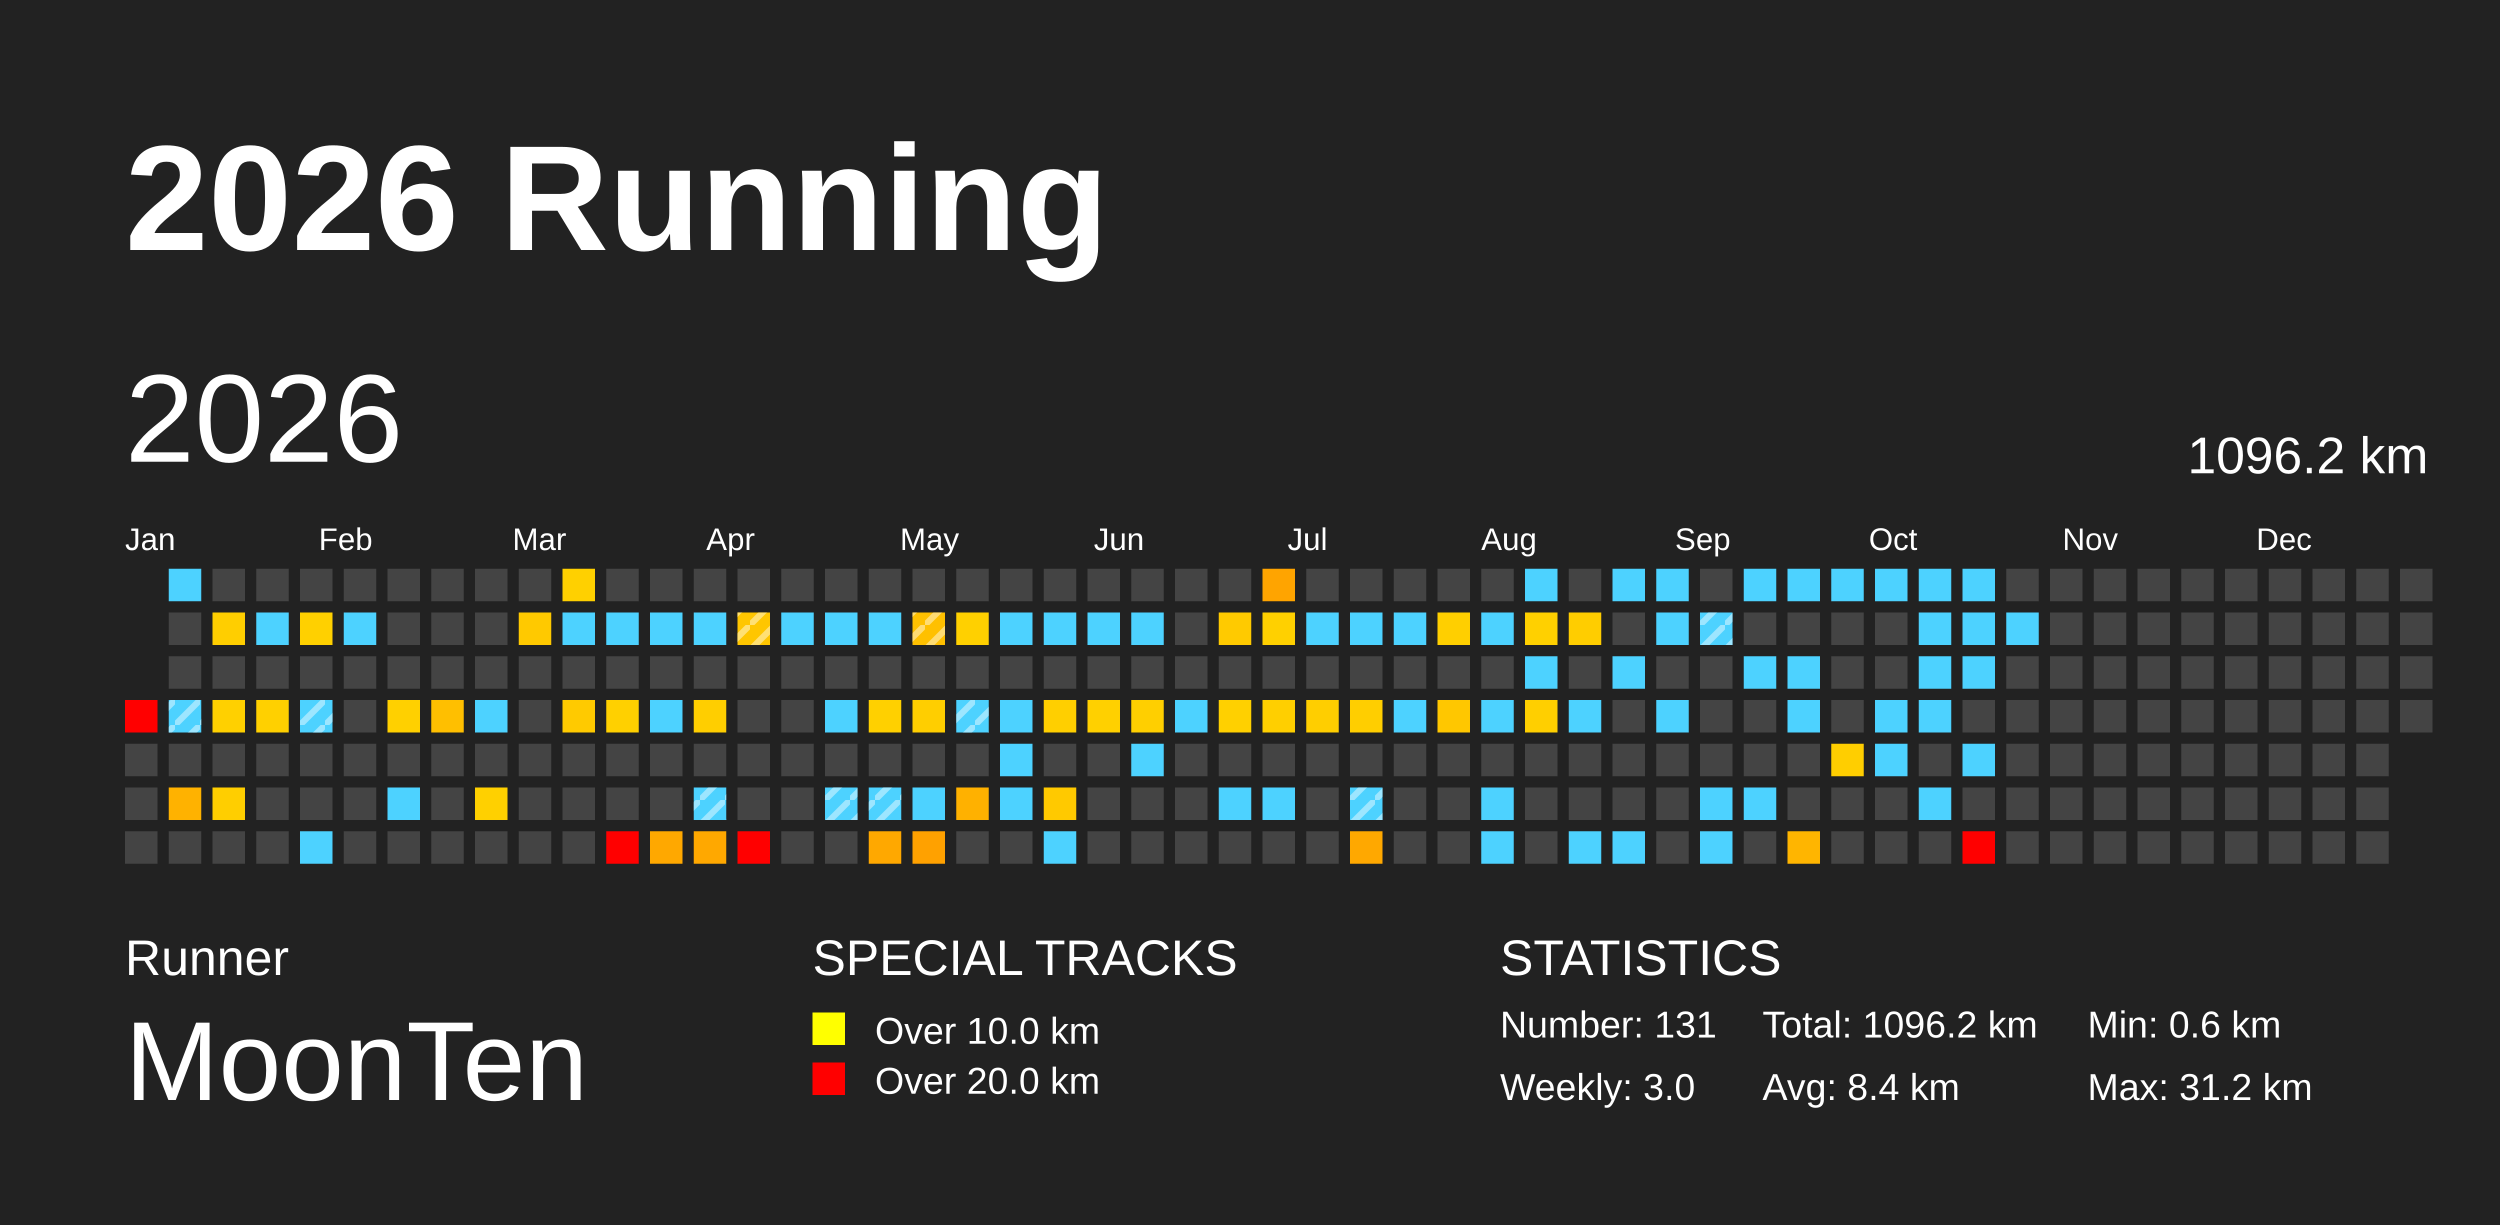
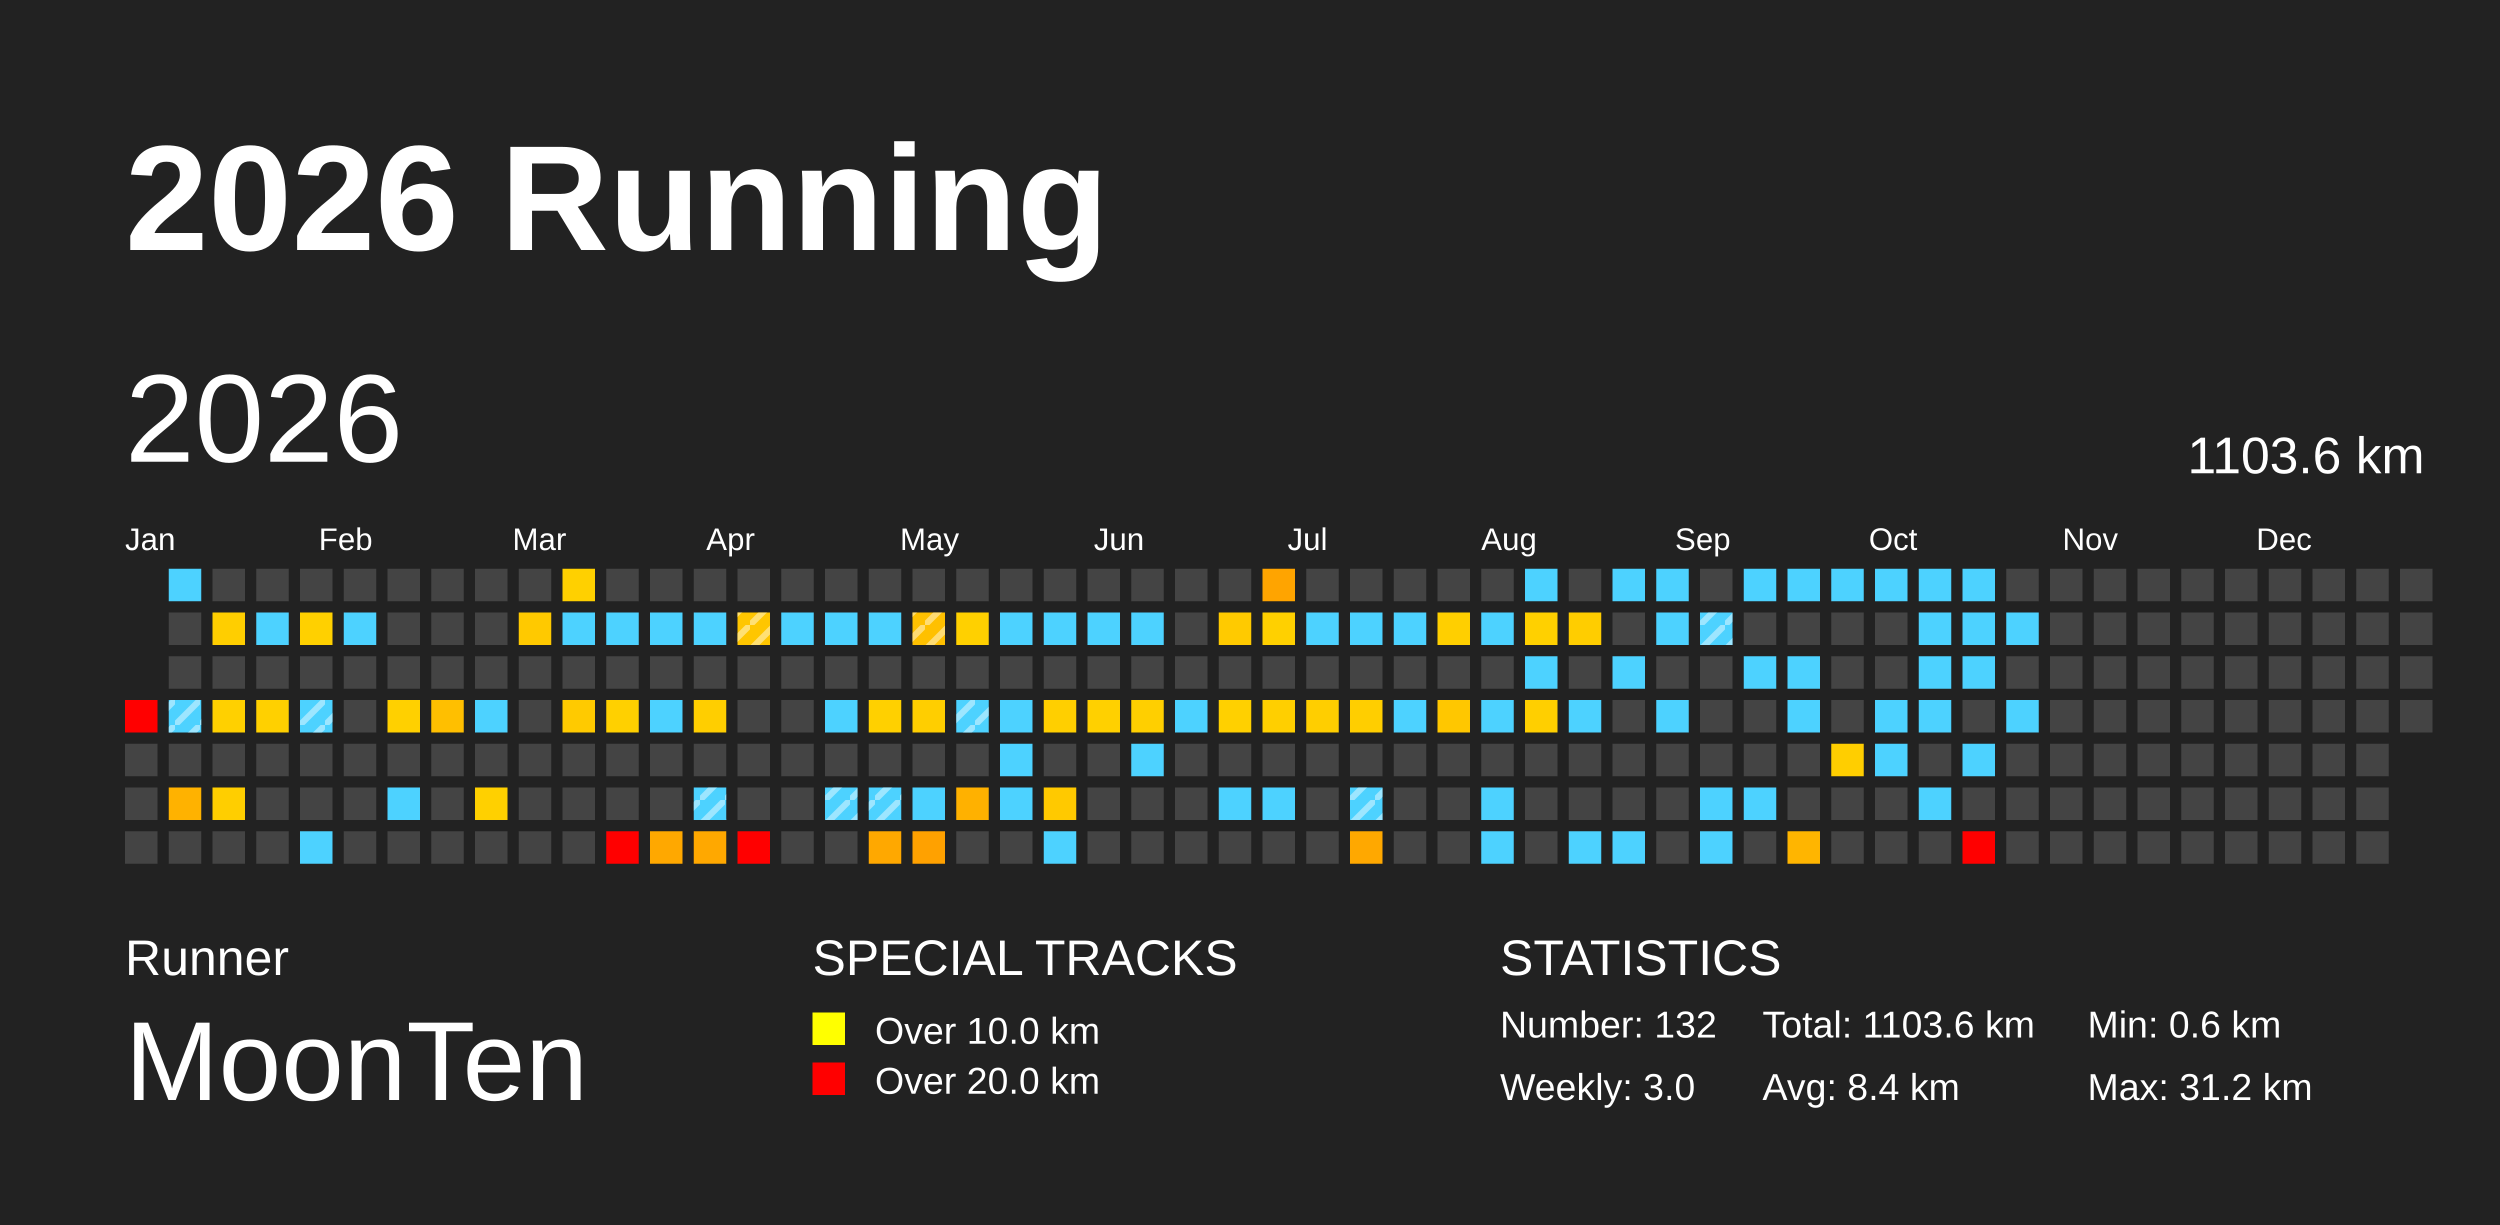
<svg xmlns="http://www.w3.org/2000/svg" baseProfile="full" height="98mm" version="1.1" viewBox="0,0,200,98" width="200mm">
  <defs>
    <pattern height="2" id="indoor-stripe" patternUnits="userSpaceOnUse" width="2">
      <line stroke="white" stroke-opacity="0.45" stroke-width="0.5" x1="0" x2="2" y1="2" y2="0" />
    </pattern>
  </defs>
  <rect fill="#222222" height="98" width="200" x="0" y="0" />
  <text fill="#FFFFFF" style="font-size:12px; font-family:Arial; font-weight:bold;" x="10" y="20">2026 Running</text>
  <text fill="#FFFFFF" style="font-size:4px; font-family:Arial" x="10" y="78">Runner</text>
  <text fill="#FFFFFF" style="font-size:9px; font-family:Arial" x="10" y="88">MoonTen</text>
  <text fill="#FFFFFF" style="font-size:4px; font-family:Arial" x="65" y="78">SPECIAL TRACKS</text>
  <rect fill="yellow" height="2.6" width="2.6" x="65" y="81" />
  <text fill="#FFFFFF" style="font-size:3px; font-family:Arial" x="70" y="83.5">Over 10.0 km</text>
  <rect fill="red" height="2.6" width="2.6" x="65" y="85" />
  <text fill="#FFFFFF" style="font-size:3px; font-family:Arial" x="70" y="87.5">Over 20.0 km</text>
  <text fill="#FFFFFF" style="font-size:4px; font-family:Arial" x="120" y="78">STATISTICS</text>
-   <text fill="#FFFFFF" style="font-size:3px; font-family:Arial" x="120" y="83">Number: 131</text>
+   <text fill="#FFFFFF" style="font-size:3px; font-family:Arial" x="120" y="83">Number: 132</text>
  <text fill="#FFFFFF" style="font-size:3px; font-family:Arial" x="120" y="88">Weekly: 3.0</text>
-   <text fill="#FFFFFF" style="font-size:3px; font-family:Arial" x="141" y="83">Total: 1096.2 km</text>
+   <text fill="#FFFFFF" style="font-size:3px; font-family:Arial" x="141" y="83">Total: 1103.6 km</text>
  <text fill="#FFFFFF" style="font-size:3px; font-family:Arial" x="141" y="88">Avg: 8.4 km</text>
  <text fill="#FFFFFF" style="font-size:3px; font-family:Arial" x="167" y="83">Min: 0.6 km</text>
  <text fill="#FFFFFF" style="font-size:3px; font-family:Arial" x="167" y="88">Max: 31.2 km</text>
  <text dominant-baseline="hanging" fill="#FFFFFF" style="font-size:10.0px; font-family:Arial;" x="10" y="30">2026</text>
-   <text dominant-baseline="hanging" fill="#FFFFFF" style="font-size:4.125px; font-family:Arial;" x="175" y="35">1096.2 km</text>
+   <text dominant-baseline="hanging" fill="#FFFFFF" style="font-size:4.125px; font-family:Arial;" x="175" y="35">1103.6 km</text>
  <text fill="#FFFFFF" style="font-size:2.5px; font-family:Arial" x="10.0" y="44">Jan</text>
  <text fill="#FFFFFF" style="font-size:2.5px; font-family:Arial" x="25.5" y="44">Feb</text>
  <text fill="#FFFFFF" style="font-size:2.5px; font-family:Arial" x="41.0" y="44">Mar</text>
  <text fill="#FFFFFF" style="font-size:2.5px; font-family:Arial" x="56.5" y="44">Apr</text>
  <text fill="#FFFFFF" style="font-size:2.5px; font-family:Arial" x="72.0" y="44">May</text>
  <text fill="#FFFFFF" style="font-size:2.5px; font-family:Arial" x="87.5" y="44">Jun</text>
  <text fill="#FFFFFF" style="font-size:2.5px; font-family:Arial" x="103.0" y="44">Jul</text>
  <text fill="#FFFFFF" style="font-size:2.5px; font-family:Arial" x="118.5" y="44">Aug</text>
  <text fill="#FFFFFF" style="font-size:2.5px; font-family:Arial" x="134.0" y="44">Sep</text>
  <text fill="#FFFFFF" style="font-size:2.5px; font-family:Arial" x="149.5" y="44">Oct</text>
  <text fill="#FFFFFF" style="font-size:2.5px; font-family:Arial" x="165.0" y="44">Nov</text>
  <text fill="#FFFFFF" style="font-size:2.5px; font-family:Arial" x="180.5" y="44">Dec</text>
  <rect fill="red" height="2.6" width="2.6" x="10.0" y="56.0" />
  <rect fill="#444444" height="2.6" width="2.6" x="10.0" y="59.5" />
  <rect fill="#444444" height="2.6" width="2.6" x="10.0" y="63.0" />
  <rect fill="#444444" height="2.6" width="2.6" x="10.0" y="66.5" />
  <rect fill="#4dd2ff" height="2.6" width="2.6" x="13.5" y="45.5" />
  <rect fill="#444444" height="2.6" width="2.6" x="13.5" y="49.0" />
  <rect fill="#444444" height="2.6" width="2.6" x="13.5" y="52.5" />
  <rect fill="#4dd2ff" height="2.6" width="2.6" x="13.5" y="56.0" />
  <rect fill="url(#indoor-stripe)" height="2.6" style="pointer-events: none;" width="2.6" x="13.5" y="56.0" />
  <rect fill="#444444" height="2.6" width="2.6" x="13.5" y="59.5" />
  <rect fill="#ffb200" height="2.6" width="2.6" x="13.5" y="63.0" />
  <rect fill="#444444" height="2.6" width="2.6" x="13.5" y="66.5" />
  <rect fill="#444444" height="2.6" width="2.6" x="17.0" y="45.5" />
  <rect fill="#ffce00" height="2.6" width="2.6" x="17.0" y="49.0" />
  <rect fill="#444444" height="2.6" width="2.6" x="17.0" y="52.5" />
  <rect fill="#ffd000" height="2.6" width="2.6" x="17.0" y="56.0" />
  <rect fill="#444444" height="2.6" width="2.6" x="17.0" y="59.5" />
  <rect fill="#ffce00" height="2.6" width="2.6" x="17.0" y="63.0" />
  <rect fill="#444444" height="2.6" width="2.6" x="17.0" y="66.5" />
  <rect fill="#444444" height="2.6" width="2.6" x="20.5" y="45.5" />
  <rect fill="#4dd2ff" height="2.6" width="2.6" x="20.5" y="49.0" />
  <rect fill="#444444" height="2.6" width="2.6" x="20.5" y="52.5" />
  <rect fill="#ffd000" height="2.6" width="2.6" x="20.5" y="56.0" />
  <rect fill="#444444" height="2.6" width="2.6" x="20.5" y="59.5" />
  <rect fill="#444444" height="2.6" width="2.6" x="20.5" y="63.0" />
  <rect fill="#444444" height="2.6" width="2.6" x="20.5" y="66.5" />
  <rect fill="#444444" height="2.6" width="2.6" x="24.0" y="45.5" />
  <rect fill="#ffd000" height="2.6" width="2.6" x="24.0" y="49.0" />
  <rect fill="#444444" height="2.6" width="2.6" x="24.0" y="52.5" />
  <rect fill="#4dd2ff" height="2.6" width="2.6" x="24.0" y="56.0" />
  <rect fill="url(#indoor-stripe)" height="2.6" style="pointer-events: none;" width="2.6" x="24.0" y="56.0" />
  <rect fill="#444444" height="2.6" width="2.6" x="24.0" y="59.5" />
  <rect fill="#444444" height="2.6" width="2.6" x="24.0" y="63.0" />
  <rect fill="#4dd2ff" height="2.6" width="2.6" x="24.0" y="66.5" />
  <rect fill="#444444" height="2.6" width="2.6" x="27.5" y="45.5" />
  <rect fill="#4dd2ff" height="2.6" width="2.6" x="27.5" y="49.0" />
  <rect fill="#444444" height="2.6" width="2.6" x="27.5" y="52.5" />
  <rect fill="#444444" height="2.6" width="2.6" x="27.5" y="56.0" />
  <rect fill="#444444" height="2.6" width="2.6" x="27.5" y="59.5" />
  <rect fill="#444444" height="2.6" width="2.6" x="27.5" y="63.0" />
  <rect fill="#444444" height="2.6" width="2.6" x="27.5" y="66.5" />
  <rect fill="#444444" height="2.6" width="2.6" x="31.0" y="45.5" />
  <rect fill="#444444" height="2.6" width="2.6" x="31.0" y="49.0" />
  <rect fill="#444444" height="2.6" width="2.6" x="31.0" y="52.5" />
  <rect fill="#ffd000" height="2.6" width="2.6" x="31.0" y="56.0" />
  <rect fill="#444444" height="2.6" width="2.6" x="31.0" y="59.5" />
  <rect fill="#4dd2ff" height="2.6" width="2.6" x="31.0" y="63.0" />
  <rect fill="#444444" height="2.6" width="2.6" x="31.0" y="66.5" />
  <rect fill="#444444" height="2.6" width="2.6" x="34.5" y="45.5" />
  <rect fill="#444444" height="2.6" width="2.6" x="34.5" y="49.0" />
  <rect fill="#444444" height="2.6" width="2.6" x="34.5" y="52.5" />
  <rect fill="#ffbf00" height="2.6" width="2.6" x="34.5" y="56.0" />
  <rect fill="#444444" height="2.6" width="2.6" x="34.5" y="59.5" />
  <rect fill="#444444" height="2.6" width="2.6" x="34.5" y="63.0" />
  <rect fill="#444444" height="2.6" width="2.6" x="34.5" y="66.5" />
  <rect fill="#444444" height="2.6" width="2.6" x="38.0" y="45.5" />
  <rect fill="#444444" height="2.6" width="2.6" x="38.0" y="49.0" />
  <rect fill="#444444" height="2.6" width="2.6" x="38.0" y="52.5" />
  <rect fill="#4dd2ff" height="2.6" width="2.6" x="38.0" y="56.0" />
  <rect fill="#444444" height="2.6" width="2.6" x="38.0" y="59.5" />
  <rect fill="#ffd000" height="2.6" width="2.6" x="38.0" y="63.0" />
  <rect fill="#444444" height="2.6" width="2.6" x="38.0" y="66.5" />
  <rect fill="#444444" height="2.6" width="2.6" x="41.5" y="45.5" />
  <rect fill="#ffc900" height="2.6" width="2.6" x="41.5" y="49.0" />
  <rect fill="#444444" height="2.6" width="2.6" x="41.5" y="52.5" />
  <rect fill="#444444" height="2.6" width="2.6" x="41.5" y="56.0" />
  <rect fill="#444444" height="2.6" width="2.6" x="41.5" y="59.5" />
  <rect fill="#444444" height="2.6" width="2.6" x="41.5" y="63.0" />
  <rect fill="#444444" height="2.6" width="2.6" x="41.5" y="66.5" />
  <rect fill="#ffd000" height="2.6" width="2.6" x="45.0" y="45.5" />
  <rect fill="#4dd2ff" height="2.6" width="2.6" x="45.0" y="49.0" />
  <rect fill="#444444" height="2.6" width="2.6" x="45.0" y="52.5" />
  <rect fill="#ffca00" height="2.6" width="2.6" x="45.0" y="56.0" />
  <rect fill="#444444" height="2.6" width="2.6" x="45.0" y="59.5" />
  <rect fill="#444444" height="2.6" width="2.6" x="45.0" y="63.0" />
  <rect fill="#444444" height="2.6" width="2.6" x="45.0" y="66.5" />
  <rect fill="#444444" height="2.6" width="2.6" x="48.5" y="45.5" />
  <rect fill="#4dd2ff" height="2.6" width="2.6" x="48.5" y="49.0" />
  <rect fill="#444444" height="2.6" width="2.6" x="48.5" y="52.5" />
  <rect fill="#ffd000" height="2.6" width="2.6" x="48.5" y="56.0" />
  <rect fill="#444444" height="2.6" width="2.6" x="48.5" y="59.5" />
  <rect fill="#444444" height="2.6" width="2.6" x="48.5" y="63.0" />
  <rect fill="red" height="2.6" width="2.6" x="48.5" y="66.5" />
  <rect fill="#444444" height="2.6" width="2.6" x="52.0" y="45.5" />
  <rect fill="#4dd2ff" height="2.6" width="2.6" x="52.0" y="49.0" />
  <rect fill="#444444" height="2.6" width="2.6" x="52.0" y="52.5" />
  <rect fill="#4dd2ff" height="2.6" width="2.6" x="52.0" y="56.0" />
  <rect fill="#444444" height="2.6" width="2.6" x="52.0" y="59.5" />
  <rect fill="#444444" height="2.6" width="2.6" x="52.0" y="63.0" />
  <rect fill="#ffa800" height="2.6" width="2.6" x="52.0" y="66.5" />
  <rect fill="#444444" height="2.6" width="2.6" x="55.5" y="45.5" />
  <rect fill="#4dd2ff" height="2.6" width="2.6" x="55.5" y="49.0" />
  <rect fill="#444444" height="2.6" width="2.6" x="55.5" y="52.5" />
  <rect fill="#ffce00" height="2.6" width="2.6" x="55.5" y="56.0" />
  <rect fill="#444444" height="2.6" width="2.6" x="55.5" y="59.5" />
  <rect fill="#4dd2ff" height="2.6" width="2.6" x="55.5" y="63.0" />
  <rect fill="url(#indoor-stripe)" height="2.6" style="pointer-events: none;" width="2.6" x="55.5" y="63.0" />
  <rect fill="#ffa800" height="2.6" width="2.6" x="55.5" y="66.5" />
  <rect fill="#444444" height="2.6" width="2.6" x="59.0" y="45.5" />
  <rect fill="#ffc600" height="2.6" width="2.6" x="59.0" y="49.0" />
  <rect fill="url(#indoor-stripe)" height="2.6" style="pointer-events: none;" width="2.6" x="59.0" y="49.0" />
  <rect fill="#444444" height="2.6" width="2.6" x="59.0" y="52.5" />
  <rect fill="#444444" height="2.6" width="2.6" x="59.0" y="56.0" />
  <rect fill="#444444" height="2.6" width="2.6" x="59.0" y="59.5" />
  <rect fill="#444444" height="2.6" width="2.6" x="59.0" y="63.0" />
  <rect fill="red" height="2.6" width="2.6" x="59.0" y="66.5" />
  <rect fill="#444444" height="2.6" width="2.6" x="62.5" y="45.5" />
  <rect fill="#4dd2ff" height="2.6" width="2.6" x="62.5" y="49.0" />
  <rect fill="#444444" height="2.6" width="2.6" x="62.5" y="52.5" />
  <rect fill="#444444" height="2.6" width="2.6" x="62.5" y="56.0" />
  <rect fill="#444444" height="2.6" width="2.6" x="62.5" y="59.5" />
  <rect fill="#444444" height="2.6" width="2.6" x="62.5" y="63.0" />
  <rect fill="#444444" height="2.6" width="2.6" x="62.5" y="66.5" />
  <rect fill="#444444" height="2.6" width="2.6" x="66.0" y="45.5" />
  <rect fill="#4dd2ff" height="2.6" width="2.6" x="66.0" y="49.0" />
  <rect fill="#444444" height="2.6" width="2.6" x="66.0" y="52.5" />
  <rect fill="#4dd2ff" height="2.6" width="2.6" x="66.0" y="56.0" />
  <rect fill="#444444" height="2.6" width="2.6" x="66.0" y="59.5" />
  <rect fill="#4dd2ff" height="2.6" width="2.6" x="66.0" y="63.0" />
  <rect fill="url(#indoor-stripe)" height="2.6" style="pointer-events: none;" width="2.6" x="66.0" y="63.0" />
  <rect fill="#444444" height="2.6" width="2.6" x="66.0" y="66.5" />
  <rect fill="#444444" height="2.6" width="2.6" x="69.5" y="45.5" />
  <rect fill="#4dd2ff" height="2.6" width="2.6" x="69.5" y="49.0" />
  <rect fill="#444444" height="2.6" width="2.6" x="69.5" y="52.5" />
  <rect fill="#ffd000" height="2.6" width="2.6" x="69.5" y="56.0" />
  <rect fill="#444444" height="2.6" width="2.6" x="69.5" y="59.5" />
  <rect fill="#4dd2ff" height="2.6" width="2.6" x="69.5" y="63.0" />
  <rect fill="url(#indoor-stripe)" height="2.6" style="pointer-events: none;" width="2.6" x="69.5" y="63.0" />
  <rect fill="#ffa800" height="2.6" width="2.6" x="69.5" y="66.5" />
  <rect fill="#444444" height="2.6" width="2.6" x="73.0" y="45.5" />
  <rect fill="#ffc000" height="2.6" width="2.6" x="73.0" y="49.0" />
  <rect fill="url(#indoor-stripe)" height="2.6" style="pointer-events: none;" width="2.6" x="73.0" y="49.0" />
  <rect fill="#444444" height="2.6" width="2.6" x="73.0" y="52.5" />
  <rect fill="#ffce00" height="2.6" width="2.6" x="73.0" y="56.0" />
  <rect fill="#444444" height="2.6" width="2.6" x="73.0" y="59.5" />
  <rect fill="#4dd2ff" height="2.6" width="2.6" x="73.0" y="63.0" />
  <rect fill="#ffa100" height="2.6" width="2.6" x="73.0" y="66.5" />
  <rect fill="#444444" height="2.6" width="2.6" x="76.5" y="45.5" />
  <rect fill="#ffd000" height="2.6" width="2.6" x="76.5" y="49.0" />
  <rect fill="#444444" height="2.6" width="2.6" x="76.5" y="52.5" />
  <rect fill="#4dd2ff" height="2.6" width="2.6" x="76.5" y="56.0" />
  <rect fill="url(#indoor-stripe)" height="2.6" style="pointer-events: none;" width="2.6" x="76.5" y="56.0" />
  <rect fill="#444444" height="2.6" width="2.6" x="76.5" y="59.5" />
  <rect fill="#ffb100" height="2.6" width="2.6" x="76.5" y="63.0" />
  <rect fill="#444444" height="2.6" width="2.6" x="76.5" y="66.5" />
  <rect fill="#444444" height="2.6" width="2.6" x="80.0" y="45.5" />
  <rect fill="#4dd2ff" height="2.6" width="2.6" x="80.0" y="49.0" />
  <rect fill="#444444" height="2.6" width="2.6" x="80.0" y="52.5" />
  <rect fill="#4dd2ff" height="2.6" width="2.6" x="80.0" y="56.0" />
  <rect fill="#4dd2ff" height="2.6" width="2.6" x="80.0" y="59.5" />
  <rect fill="#4dd2ff" height="2.6" width="2.6" x="80.0" y="63.0" />
  <rect fill="#444444" height="2.6" width="2.6" x="80.0" y="66.5" />
  <rect fill="#444444" height="2.6" width="2.6" x="83.5" y="45.5" />
  <rect fill="#4dd2ff" height="2.6" width="2.6" x="83.5" y="49.0" />
  <rect fill="#444444" height="2.6" width="2.6" x="83.5" y="52.5" />
  <rect fill="#ffcf00" height="2.6" width="2.6" x="83.5" y="56.0" />
  <rect fill="#444444" height="2.6" width="2.6" x="83.5" y="59.5" />
  <rect fill="#ffc900" height="2.6" width="2.6" x="83.5" y="63.0" />
  <rect fill="#4dd2ff" height="2.6" width="2.6" x="83.5" y="66.5" />
  <rect fill="#444444" height="2.6" width="2.6" x="87.0" y="45.5" />
  <rect fill="#4dd2ff" height="2.6" width="2.6" x="87.0" y="49.0" />
  <rect fill="#444444" height="2.6" width="2.6" x="87.0" y="52.5" />
  <rect fill="#ffd000" height="2.6" width="2.6" x="87.0" y="56.0" />
  <rect fill="#444444" height="2.6" width="2.6" x="87.0" y="59.5" />
  <rect fill="#444444" height="2.6" width="2.6" x="87.0" y="63.0" />
  <rect fill="#444444" height="2.6" width="2.6" x="87.0" y="66.5" />
  <rect fill="#444444" height="2.6" width="2.6" x="90.5" y="45.5" />
  <rect fill="#4dd2ff" height="2.6" width="2.6" x="90.5" y="49.0" />
  <rect fill="#444444" height="2.6" width="2.6" x="90.5" y="52.5" />
  <rect fill="#ffcf00" height="2.6" width="2.6" x="90.5" y="56.0" />
  <rect fill="#4dd2ff" height="2.6" width="2.6" x="90.5" y="59.5" />
  <rect fill="#444444" height="2.6" width="2.6" x="90.5" y="63.0" />
  <rect fill="#444444" height="2.6" width="2.6" x="90.5" y="66.5" />
  <rect fill="#444444" height="2.6" width="2.6" x="94.0" y="45.5" />
  <rect fill="#444444" height="2.6" width="2.6" x="94.0" y="49.0" />
  <rect fill="#444444" height="2.6" width="2.6" x="94.0" y="52.5" />
  <rect fill="#4dd2ff" height="2.6" width="2.6" x="94.0" y="56.0" />
  <rect fill="#444444" height="2.6" width="2.6" x="94.0" y="59.5" />
  <rect fill="#444444" height="2.6" width="2.6" x="94.0" y="63.0" />
  <rect fill="#444444" height="2.6" width="2.6" x="94.0" y="66.5" />
  <rect fill="#444444" height="2.6" width="2.6" x="97.5" y="45.5" />
  <rect fill="#ffca00" height="2.6" width="2.6" x="97.5" y="49.0" />
  <rect fill="#444444" height="2.6" width="2.6" x="97.5" y="52.5" />
  <rect fill="#ffd000" height="2.6" width="2.6" x="97.5" y="56.0" />
  <rect fill="#444444" height="2.6" width="2.6" x="97.5" y="59.5" />
  <rect fill="#4dd2ff" height="2.6" width="2.6" x="97.5" y="63.0" />
  <rect fill="#444444" height="2.6" width="2.6" x="97.5" y="66.5" />
  <rect fill="#ffa400" height="2.6" width="2.6" x="101.0" y="45.5" />
  <rect fill="#ffd000" height="2.6" width="2.6" x="101.0" y="49.0" />
  <rect fill="#444444" height="2.6" width="2.6" x="101.0" y="52.5" />
  <rect fill="#ffcf00" height="2.6" width="2.6" x="101.0" y="56.0" />
  <rect fill="#444444" height="2.6" width="2.6" x="101.0" y="59.5" />
  <rect fill="#4dd2ff" height="2.6" width="2.6" x="101.0" y="63.0" />
  <rect fill="#444444" height="2.6" width="2.6" x="101.0" y="66.5" />
  <rect fill="#444444" height="2.6" width="2.6" x="104.5" y="45.5" />
  <rect fill="#4dd2ff" height="2.6" width="2.6" x="104.5" y="49.0" />
  <rect fill="#444444" height="2.6" width="2.6" x="104.5" y="52.5" />
  <rect fill="#ffce00" height="2.6" width="2.6" x="104.5" y="56.0" />
  <rect fill="#444444" height="2.6" width="2.6" x="104.5" y="59.5" />
  <rect fill="#444444" height="2.6" width="2.6" x="104.5" y="63.0" />
  <rect fill="#444444" height="2.6" width="2.6" x="104.5" y="66.5" />
  <rect fill="#444444" height="2.6" width="2.6" x="108.0" y="45.5" />
  <rect fill="#4dd2ff" height="2.6" width="2.6" x="108.0" y="49.0" />
  <rect fill="#444444" height="2.6" width="2.6" x="108.0" y="52.5" />
  <rect fill="#ffce00" height="2.6" width="2.6" x="108.0" y="56.0" />
  <rect fill="#444444" height="2.6" width="2.6" x="108.0" y="59.5" />
  <rect fill="#4dd2ff" height="2.6" width="2.6" x="108.0" y="63.0" />
  <rect fill="url(#indoor-stripe)" height="2.6" style="pointer-events: none;" width="2.6" x="108.0" y="63.0" />
  <rect fill="#ffa800" height="2.6" width="2.6" x="108.0" y="66.5" />
  <rect fill="#444444" height="2.6" width="2.6" x="111.5" y="45.5" />
  <rect fill="#4dd2ff" height="2.6" width="2.6" x="111.5" y="49.0" />
  <rect fill="#444444" height="2.6" width="2.6" x="111.5" y="52.5" />
  <rect fill="#4dd2ff" height="2.6" width="2.6" x="111.5" y="56.0" />
  <rect fill="#444444" height="2.6" width="2.6" x="111.5" y="59.5" />
  <rect fill="#444444" height="2.6" width="2.6" x="111.5" y="63.0" />
  <rect fill="#444444" height="2.6" width="2.6" x="111.5" y="66.5" />
  <rect fill="#444444" height="2.6" width="2.6" x="115.0" y="45.5" />
  <rect fill="#ffcf00" height="2.6" width="2.6" x="115.0" y="49.0" />
  <rect fill="#444444" height="2.6" width="2.6" x="115.0" y="52.5" />
  <rect fill="#ffc700" height="2.6" width="2.6" x="115.0" y="56.0" />
  <rect fill="#444444" height="2.6" width="2.6" x="115.0" y="59.5" />
  <rect fill="#444444" height="2.6" width="2.6" x="115.0" y="63.0" />
  <rect fill="#444444" height="2.6" width="2.6" x="115.0" y="66.5" />
  <rect fill="#444444" height="2.6" width="2.6" x="118.5" y="45.5" />
  <rect fill="#4dd2ff" height="2.6" width="2.6" x="118.5" y="49.0" />
  <rect fill="#444444" height="2.6" width="2.6" x="118.5" y="52.5" />
  <rect fill="#4dd2ff" height="2.6" width="2.6" x="118.5" y="56.0" />
  <rect fill="#444444" height="2.6" width="2.6" x="118.5" y="59.5" />
  <rect fill="#4dd2ff" height="2.6" width="2.6" x="118.5" y="63.0" />
  <rect fill="#4dd2ff" height="2.6" width="2.6" x="118.5" y="66.5" />
  <rect fill="#4dd2ff" height="2.6" width="2.6" x="122.0" y="45.5" />
  <rect fill="#ffd000" height="2.6" width="2.6" x="122.0" y="49.0" />
  <rect fill="#4dd2ff" height="2.6" width="2.6" x="122.0" y="52.5" />
  <rect fill="#ffcf00" height="2.6" width="2.6" x="122.0" y="56.0" />
  <rect fill="#444444" height="2.6" width="2.6" x="122.0" y="59.5" />
  <rect fill="#444444" height="2.6" width="2.6" x="122.0" y="63.0" />
  <rect fill="#444444" height="2.6" width="2.6" x="122.0" y="66.5" />
  <rect fill="#444444" height="2.6" width="2.6" x="125.5" y="45.5" />
  <rect fill="#ffcd00" height="2.6" width="2.6" x="125.5" y="49.0" />
  <rect fill="#444444" height="2.6" width="2.6" x="125.5" y="52.5" />
  <rect fill="#4dd2ff" height="2.6" width="2.6" x="125.5" y="56.0" />
  <rect fill="#444444" height="2.6" width="2.6" x="125.5" y="59.5" />
  <rect fill="#444444" height="2.6" width="2.6" x="125.5" y="63.0" />
  <rect fill="#4dd2ff" height="2.6" width="2.6" x="125.5" y="66.5" />
  <rect fill="#4dd2ff" height="2.6" width="2.6" x="129.0" y="45.5" />
  <rect fill="#444444" height="2.6" width="2.6" x="129.0" y="49.0" />
  <rect fill="#4dd2ff" height="2.6" width="2.6" x="129.0" y="52.5" />
  <rect fill="#444444" height="2.6" width="2.6" x="129.0" y="56.0" />
  <rect fill="#444444" height="2.6" width="2.6" x="129.0" y="59.5" />
  <rect fill="#444444" height="2.6" width="2.6" x="129.0" y="63.0" />
  <rect fill="#4dd2ff" height="2.6" width="2.6" x="129.0" y="66.5" />
  <rect fill="#4dd2ff" height="2.6" width="2.6" x="132.5" y="45.5" />
  <rect fill="#4dd2ff" height="2.6" width="2.6" x="132.5" y="49.0" />
  <rect fill="#444444" height="2.6" width="2.6" x="132.5" y="52.5" />
  <rect fill="#4dd2ff" height="2.6" width="2.6" x="132.5" y="56.0" />
  <rect fill="#444444" height="2.6" width="2.6" x="132.5" y="59.5" />
  <rect fill="#444444" height="2.6" width="2.6" x="132.5" y="63.0" />
  <rect fill="#444444" height="2.6" width="2.6" x="132.5" y="66.5" />
  <rect fill="#444444" height="2.6" width="2.6" x="136.0" y="45.5" />
  <rect fill="#4dd2ff" height="2.6" width="2.6" x="136.0" y="49.0" />
  <rect fill="url(#indoor-stripe)" height="2.6" style="pointer-events: none;" width="2.6" x="136.0" y="49.0" />
  <rect fill="#444444" height="2.6" width="2.6" x="136.0" y="52.5" />
  <rect fill="#444444" height="2.6" width="2.6" x="136.0" y="56.0" />
  <rect fill="#444444" height="2.6" width="2.6" x="136.0" y="59.5" />
  <rect fill="#4dd2ff" height="2.6" width="2.6" x="136.0" y="63.0" />
  <rect fill="#4dd2ff" height="2.6" width="2.6" x="136.0" y="66.5" />
  <rect fill="#4dd2ff" height="2.6" width="2.6" x="139.5" y="45.5" />
  <rect fill="#444444" height="2.6" width="2.6" x="139.5" y="49.0" />
  <rect fill="#4dd2ff" height="2.6" width="2.6" x="139.5" y="52.5" />
  <rect fill="#444444" height="2.6" width="2.6" x="139.5" y="56.0" />
  <rect fill="#444444" height="2.6" width="2.6" x="139.5" y="59.5" />
  <rect fill="#4dd2ff" height="2.6" width="2.6" x="139.5" y="63.0" />
  <rect fill="#444444" height="2.6" width="2.6" x="139.5" y="66.5" />
  <rect fill="#4dd2ff" height="2.6" width="2.6" x="143.0" y="45.5" />
  <rect fill="#444444" height="2.6" width="2.6" x="143.0" y="49.0" />
  <rect fill="#4dd2ff" height="2.6" width="2.6" x="143.0" y="52.5" />
  <rect fill="#4dd2ff" height="2.6" width="2.6" x="143.0" y="56.0" />
  <rect fill="#444444" height="2.6" width="2.6" x="143.0" y="59.5" />
  <rect fill="#444444" height="2.6" width="2.6" x="143.0" y="63.0" />
  <rect fill="#ffb500" height="2.6" width="2.6" x="143.0" y="66.5" />
  <rect fill="#4dd2ff" height="2.6" width="2.6" x="146.5" y="45.5" />
  <rect fill="#444444" height="2.6" width="2.6" x="146.5" y="49.0" />
  <rect fill="#444444" height="2.6" width="2.6" x="146.5" y="52.5" />
  <rect fill="#444444" height="2.6" width="2.6" x="146.5" y="56.0" />
  <rect fill="#ffce00" height="2.6" width="2.6" x="146.5" y="59.5" />
  <rect fill="#444444" height="2.6" width="2.6" x="146.5" y="63.0" />
  <rect fill="#444444" height="2.6" width="2.6" x="146.5" y="66.5" />
  <rect fill="#4dd2ff" height="2.6" width="2.6" x="150.0" y="45.5" />
  <rect fill="#444444" height="2.6" width="2.6" x="150.0" y="49.0" />
  <rect fill="#444444" height="2.6" width="2.6" x="150.0" y="52.5" />
  <rect fill="#4dd2ff" height="2.6" width="2.6" x="150.0" y="56.0" />
  <rect fill="#4dd2ff" height="2.6" width="2.6" x="150.0" y="59.5" />
  <rect fill="#444444" height="2.6" width="2.6" x="150.0" y="63.0" />
  <rect fill="#444444" height="2.6" width="2.6" x="150.0" y="66.5" />
  <rect fill="#4dd2ff" height="2.6" width="2.6" x="153.5" y="45.5" />
  <rect fill="#4dd2ff" height="2.6" width="2.6" x="153.5" y="49.0" />
  <rect fill="#4dd2ff" height="2.6" width="2.6" x="153.5" y="52.5" />
  <rect fill="#4dd2ff" height="2.6" width="2.6" x="153.5" y="56.0" />
  <rect fill="#444444" height="2.6" width="2.6" x="153.5" y="59.5" />
  <rect fill="#4dd2ff" height="2.6" width="2.6" x="153.5" y="63.0" />
  <rect fill="#444444" height="2.6" width="2.6" x="153.5" y="66.5" />
  <rect fill="#4dd2ff" height="2.6" width="2.6" x="157.0" y="45.5" />
  <rect fill="#4dd2ff" height="2.6" width="2.6" x="157.0" y="49.0" />
  <rect fill="#4dd2ff" height="2.6" width="2.6" x="157.0" y="52.5" />
  <rect fill="#444444" height="2.6" width="2.6" x="157.0" y="56.0" />
  <rect fill="#4dd2ff" height="2.6" width="2.6" x="157.0" y="59.5" />
  <rect fill="#444444" height="2.6" width="2.6" x="157.0" y="63.0" />
  <rect fill="red" height="2.6" width="2.6" x="157.0" y="66.5" />
  <rect fill="#444444" height="2.6" width="2.6" x="160.5" y="45.5" />
  <rect fill="#4dd2ff" height="2.6" width="2.6" x="160.5" y="49.0" />
  <rect fill="#444444" height="2.6" width="2.6" x="160.5" y="52.5" />
-   <rect fill="#444444" height="2.6" width="2.6" x="160.5" y="56.0" />
+   <rect fill="#4dd2ff" height="2.6" width="2.6" x="160.5" y="56.0" />
  <rect fill="#444444" height="2.6" width="2.6" x="160.5" y="59.5" />
  <rect fill="#444444" height="2.6" width="2.6" x="160.5" y="63.0" />
  <rect fill="#444444" height="2.6" width="2.6" x="160.5" y="66.5" />
  <rect fill="#444444" height="2.6" width="2.6" x="164.0" y="45.5" />
  <rect fill="#444444" height="2.6" width="2.6" x="164.0" y="49.0" />
  <rect fill="#444444" height="2.6" width="2.6" x="164.0" y="52.5" />
  <rect fill="#444444" height="2.6" width="2.6" x="164.0" y="56.0" />
  <rect fill="#444444" height="2.6" width="2.6" x="164.0" y="59.5" />
  <rect fill="#444444" height="2.6" width="2.6" x="164.0" y="63.0" />
  <rect fill="#444444" height="2.6" width="2.6" x="164.0" y="66.5" />
  <rect fill="#444444" height="2.6" width="2.6" x="167.5" y="45.5" />
  <rect fill="#444444" height="2.6" width="2.6" x="167.5" y="49.0" />
  <rect fill="#444444" height="2.6" width="2.6" x="167.5" y="52.5" />
  <rect fill="#444444" height="2.6" width="2.6" x="167.5" y="56.0" />
  <rect fill="#444444" height="2.6" width="2.6" x="167.5" y="59.5" />
  <rect fill="#444444" height="2.6" width="2.6" x="167.5" y="63.0" />
  <rect fill="#444444" height="2.6" width="2.6" x="167.5" y="66.5" />
  <rect fill="#444444" height="2.6" width="2.6" x="171.0" y="45.5" />
  <rect fill="#444444" height="2.6" width="2.6" x="171.0" y="49.0" />
  <rect fill="#444444" height="2.6" width="2.6" x="171.0" y="52.5" />
  <rect fill="#444444" height="2.6" width="2.6" x="171.0" y="56.0" />
  <rect fill="#444444" height="2.6" width="2.6" x="171.0" y="59.5" />
  <rect fill="#444444" height="2.6" width="2.6" x="171.0" y="63.0" />
  <rect fill="#444444" height="2.6" width="2.6" x="171.0" y="66.5" />
  <rect fill="#444444" height="2.6" width="2.6" x="174.5" y="45.5" />
  <rect fill="#444444" height="2.6" width="2.6" x="174.5" y="49.0" />
  <rect fill="#444444" height="2.6" width="2.6" x="174.5" y="52.5" />
  <rect fill="#444444" height="2.6" width="2.6" x="174.5" y="56.0" />
  <rect fill="#444444" height="2.6" width="2.6" x="174.5" y="59.5" />
  <rect fill="#444444" height="2.6" width="2.6" x="174.5" y="63.0" />
  <rect fill="#444444" height="2.6" width="2.6" x="174.5" y="66.5" />
  <rect fill="#444444" height="2.6" width="2.6" x="178.0" y="45.5" />
  <rect fill="#444444" height="2.6" width="2.6" x="178.0" y="49.0" />
  <rect fill="#444444" height="2.6" width="2.6" x="178.0" y="52.5" />
  <rect fill="#444444" height="2.6" width="2.6" x="178.0" y="56.0" />
  <rect fill="#444444" height="2.6" width="2.6" x="178.0" y="59.5" />
  <rect fill="#444444" height="2.6" width="2.6" x="178.0" y="63.0" />
  <rect fill="#444444" height="2.6" width="2.6" x="178.0" y="66.5" />
  <rect fill="#444444" height="2.6" width="2.6" x="181.5" y="45.5" />
  <rect fill="#444444" height="2.6" width="2.6" x="181.5" y="49.0" />
  <rect fill="#444444" height="2.6" width="2.6" x="181.5" y="52.5" />
  <rect fill="#444444" height="2.6" width="2.6" x="181.5" y="56.0" />
  <rect fill="#444444" height="2.6" width="2.6" x="181.5" y="59.5" />
  <rect fill="#444444" height="2.6" width="2.6" x="181.5" y="63.0" />
  <rect fill="#444444" height="2.6" width="2.6" x="181.5" y="66.5" />
  <rect fill="#444444" height="2.6" width="2.6" x="185.0" y="45.5" />
  <rect fill="#444444" height="2.6" width="2.6" x="185.0" y="49.0" />
  <rect fill="#444444" height="2.6" width="2.6" x="185.0" y="52.5" />
  <rect fill="#444444" height="2.6" width="2.6" x="185.0" y="56.0" />
  <rect fill="#444444" height="2.6" width="2.6" x="185.0" y="59.5" />
  <rect fill="#444444" height="2.6" width="2.6" x="185.0" y="63.0" />
  <rect fill="#444444" height="2.6" width="2.6" x="185.0" y="66.5" />
  <rect fill="#444444" height="2.6" width="2.6" x="188.5" y="45.5" />
  <rect fill="#444444" height="2.6" width="2.6" x="188.5" y="49.0" />
  <rect fill="#444444" height="2.6" width="2.6" x="188.5" y="52.5" />
  <rect fill="#444444" height="2.6" width="2.6" x="188.5" y="56.0" />
  <rect fill="#444444" height="2.6" width="2.6" x="188.5" y="59.5" />
  <rect fill="#444444" height="2.6" width="2.6" x="188.5" y="63.0" />
  <rect fill="#444444" height="2.6" width="2.6" x="188.5" y="66.5" />
  <rect fill="#444444" height="2.6" width="2.6" x="192.0" y="45.5" />
  <rect fill="#444444" height="2.6" width="2.6" x="192.0" y="49.0" />
  <rect fill="#444444" height="2.6" width="2.6" x="192.0" y="52.5" />
  <rect fill="#444444" height="2.6" width="2.6" x="192.0" y="56.0" />
</svg>
